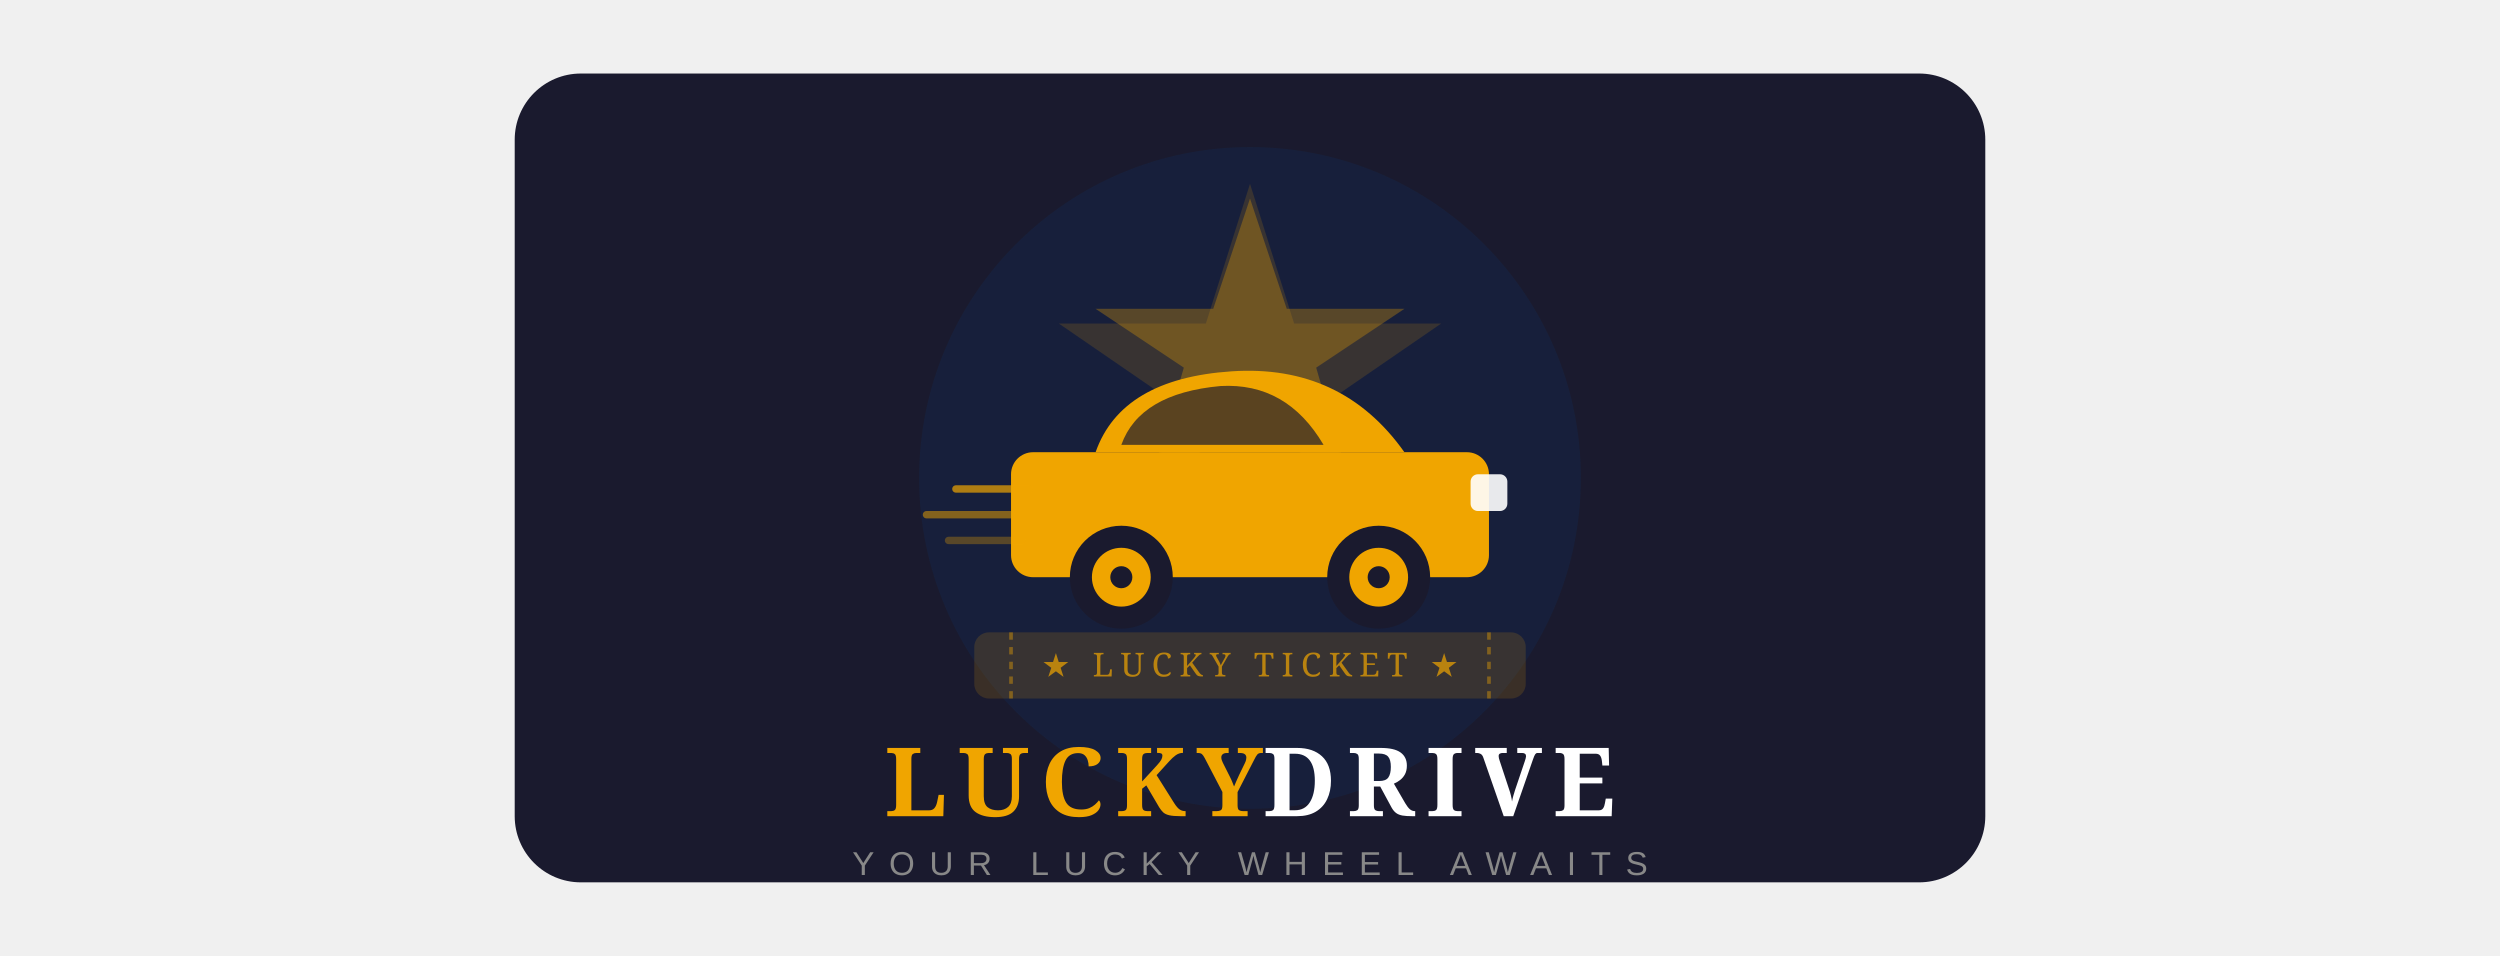
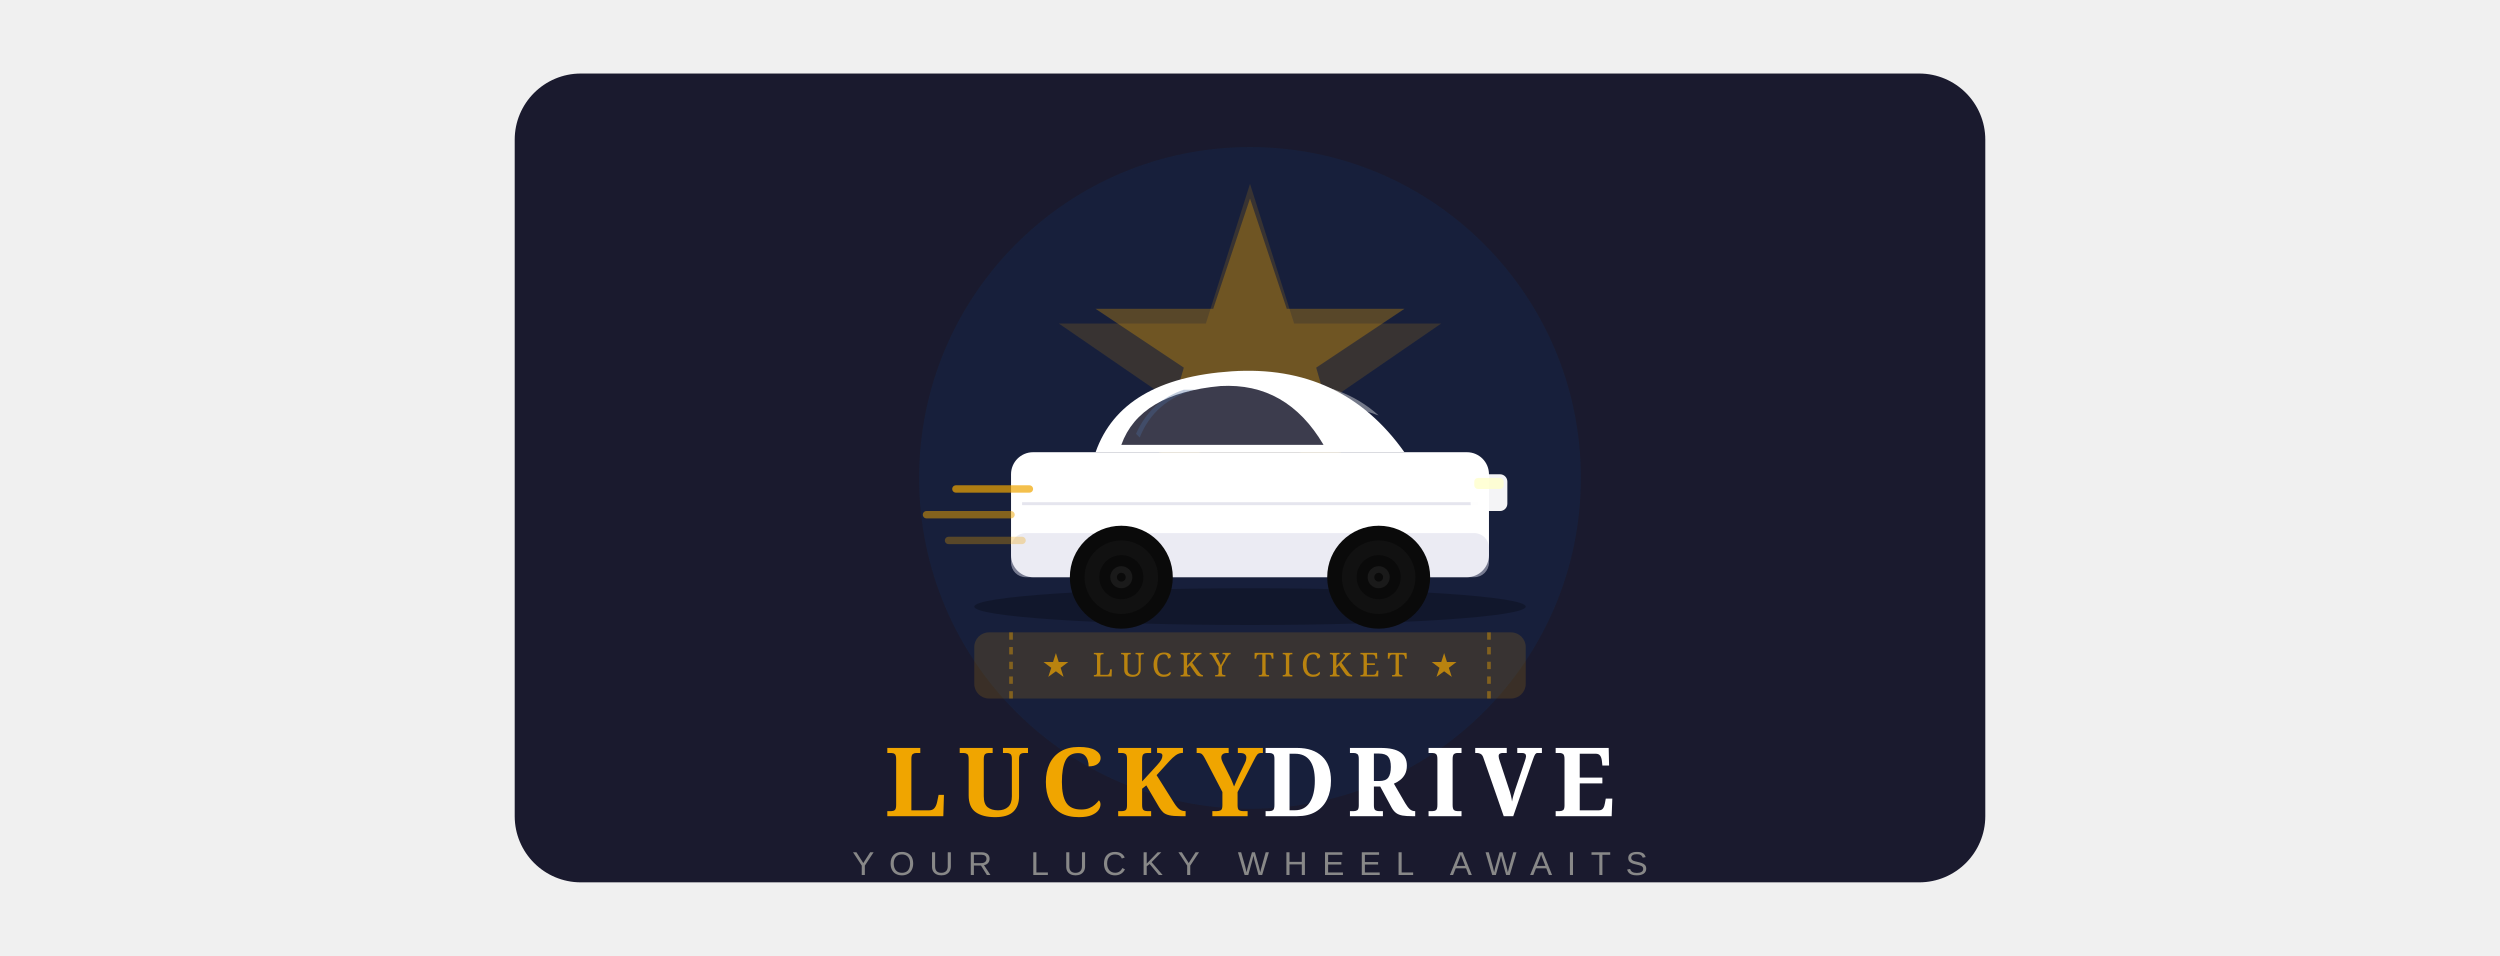
- <svg xmlns="http://www.w3.org/2000/svg" width="100%" viewBox="0 0 680 260" role="img" style="">
-   <rect x="140" y="20" width="400" height="220" rx="18" fill="#1a1a2e" style="fill:rgb(26, 26, 46);stroke:none;color:rgb(255, 255, 255);stroke-width:1px;stroke-linecap:butt;stroke-linejoin:miter;opacity:1;font-family:&quot;Anthropic Sans&quot;, -apple-system, &quot;system-ui&quot;, &quot;Segoe UI&quot;, sans-serif;font-size:16px;font-weight:400;text-anchor:start;dominant-baseline:auto" />
-   <circle cx="340" cy="130" r="90" fill="#16213e" opacity="0.8" style="fill:rgb(22, 33, 62);stroke:none;color:rgb(255, 255, 255);stroke-width:1px;stroke-linecap:butt;stroke-linejoin:miter;opacity:0.8;font-family:&quot;Anthropic Sans&quot;, -apple-system, &quot;system-ui&quot;, &quot;Segoe UI&quot;, sans-serif;font-size:16px;font-weight:400;text-anchor:start;dominant-baseline:auto" />
-   <polygon points="340,50 352,88 392,88 360,110 372,148 340,126 308,148 320,110 288,88 328,88" fill="#f0a500" opacity="0.15" style="fill:rgb(240, 165, 0);stroke:none;color:rgb(255, 255, 255);stroke-width:1px;stroke-linecap:butt;stroke-linejoin:miter;opacity:0.15;font-family:&quot;Anthropic Sans&quot;, -apple-system, &quot;system-ui&quot;, &quot;Segoe UI&quot;, sans-serif;font-size:16px;font-weight:400;text-anchor:start;dominant-baseline:auto" />
-   <polygon points="340,54 350,84 382,84 358,100 367,131 340,115 313,131 322,100 298,84 330,84" fill="#f0a500" opacity="0.3" style="fill:rgb(240, 165, 0);stroke:none;color:rgb(255, 255, 255);stroke-width:1px;stroke-linecap:butt;stroke-linejoin:miter;opacity:0.3;font-family:&quot;Anthropic Sans&quot;, -apple-system, &quot;system-ui&quot;, &quot;Segoe UI&quot;, sans-serif;font-size:16px;font-weight:400;text-anchor:start;dominant-baseline:auto" />
-   <g transform="translate(270, 95)" style="fill:rgb(0, 0, 0);stroke:none;color:rgb(255, 255, 255);stroke-width:1px;stroke-linecap:butt;stroke-linejoin:miter;opacity:1;font-family:&quot;Anthropic Sans&quot;, -apple-system, &quot;system-ui&quot;, &quot;Segoe UI&quot;, sans-serif;font-size:16px;font-weight:400;text-anchor:start;dominant-baseline:auto">
-     <rect x="5" y="28" width="130" height="34" rx="6" fill="#f0a500" style="fill:rgb(240, 165, 0);stroke:none;color:rgb(255, 255, 255);stroke-width:1px;stroke-linecap:butt;stroke-linejoin:miter;opacity:1;font-family:&quot;Anthropic Sans&quot;, -apple-system, &quot;system-ui&quot;, &quot;Segoe UI&quot;, sans-serif;font-size:16px;font-weight:400;text-anchor:start;dominant-baseline:auto" />
-     <path d="M28 28 Q35 8 65 6 Q95 4 112 28 Z" fill="#f0a500" style="fill:rgb(240, 165, 0);stroke:none;color:rgb(255, 255, 255);stroke-width:1px;stroke-linecap:butt;stroke-linejoin:miter;opacity:1;font-family:&quot;Anthropic Sans&quot;, -apple-system, &quot;system-ui&quot;, &quot;Segoe UI&quot;, sans-serif;font-size:16px;font-weight:400;text-anchor:start;dominant-baseline:auto" />
-     <path d="M35 26 Q40 12 62 10 Q80 9 90 26 Z" fill="#1a1a2e" opacity="0.7" style="fill:rgb(26, 26, 46);stroke:none;color:rgb(255, 255, 255);stroke-width:1px;stroke-linecap:butt;stroke-linejoin:miter;opacity:0.7;font-family:&quot;Anthropic Sans&quot;, -apple-system, &quot;system-ui&quot;, &quot;Segoe UI&quot;, sans-serif;font-size:16px;font-weight:400;text-anchor:start;dominant-baseline:auto" />
-     <circle cx="35" cy="62" r="14" fill="#1a1a2e" style="fill:rgb(26, 26, 46);stroke:none;color:rgb(255, 255, 255);stroke-width:1px;stroke-linecap:butt;stroke-linejoin:miter;opacity:1;font-family:&quot;Anthropic Sans&quot;, -apple-system, &quot;system-ui&quot;, &quot;Segoe UI&quot;, sans-serif;font-size:16px;font-weight:400;text-anchor:start;dominant-baseline:auto" />
-     <circle cx="35" cy="62" r="8" fill="#f0a500" style="fill:rgb(240, 165, 0);stroke:none;color:rgb(255, 255, 255);stroke-width:1px;stroke-linecap:butt;stroke-linejoin:miter;opacity:1;font-family:&quot;Anthropic Sans&quot;, -apple-system, &quot;system-ui&quot;, &quot;Segoe UI&quot;, sans-serif;font-size:16px;font-weight:400;text-anchor:start;dominant-baseline:auto" />
-     <circle cx="35" cy="62" r="3" fill="#1a1a2e" style="fill:rgb(26, 26, 46);stroke:none;color:rgb(255, 255, 255);stroke-width:1px;stroke-linecap:butt;stroke-linejoin:miter;opacity:1;font-family:&quot;Anthropic Sans&quot;, -apple-system, &quot;system-ui&quot;, &quot;Segoe UI&quot;, sans-serif;font-size:16px;font-weight:400;text-anchor:start;dominant-baseline:auto" />
-     <circle cx="105" cy="62" r="14" fill="#1a1a2e" style="fill:rgb(26, 26, 46);stroke:none;color:rgb(255, 255, 255);stroke-width:1px;stroke-linecap:butt;stroke-linejoin:miter;opacity:1;font-family:&quot;Anthropic Sans&quot;, -apple-system, &quot;system-ui&quot;, &quot;Segoe UI&quot;, sans-serif;font-size:16px;font-weight:400;text-anchor:start;dominant-baseline:auto" />
-     <circle cx="105" cy="62" r="8" fill="#f0a500" style="fill:rgb(240, 165, 0);stroke:none;color:rgb(255, 255, 255);stroke-width:1px;stroke-linecap:butt;stroke-linejoin:miter;opacity:1;font-family:&quot;Anthropic Sans&quot;, -apple-system, &quot;system-ui&quot;, &quot;Segoe UI&quot;, sans-serif;font-size:16px;font-weight:400;text-anchor:start;dominant-baseline:auto" />
-     <circle cx="105" cy="62" r="3" fill="#1a1a2e" style="fill:rgb(26, 26, 46);stroke:none;color:rgb(255, 255, 255);stroke-width:1px;stroke-linecap:butt;stroke-linejoin:miter;opacity:1;font-family:&quot;Anthropic Sans&quot;, -apple-system, &quot;system-ui&quot;, &quot;Segoe UI&quot;, sans-serif;font-size:16px;font-weight:400;text-anchor:start;dominant-baseline:auto" />
-     <rect x="130" y="34" width="10" height="10" rx="2" fill="#fff" opacity="0.9" style="fill:rgb(255, 255, 255);stroke:none;color:rgb(255, 255, 255);stroke-width:1px;stroke-linecap:butt;stroke-linejoin:miter;opacity:0.9;font-family:&quot;Anthropic Sans&quot;, -apple-system, &quot;system-ui&quot;, &quot;Segoe UI&quot;, sans-serif;font-size:16px;font-weight:400;text-anchor:start;dominant-baseline:auto" />
-     <line x1="-10" y1="38" x2="10" y2="38" stroke="#f0a500" stroke-width="2" stroke-linecap="round" opacity="0.7" style="fill:rgb(0, 0, 0);stroke:rgb(240, 165, 0);color:rgb(255, 255, 255);stroke-width:2px;stroke-linecap:round;stroke-linejoin:miter;opacity:0.7;font-family:&quot;Anthropic Sans&quot;, -apple-system, &quot;system-ui&quot;, &quot;Segoe UI&quot;, sans-serif;font-size:16px;font-weight:400;text-anchor:start;dominant-baseline:auto" />
-     <line x1="-18" y1="45" x2="5" y2="45" stroke="#f0a500" stroke-width="2" stroke-linecap="round" opacity="0.5" style="fill:rgb(0, 0, 0);stroke:rgb(240, 165, 0);color:rgb(255, 255, 255);stroke-width:2px;stroke-linecap:round;stroke-linejoin:miter;opacity:0.5;font-family:&quot;Anthropic Sans&quot;, -apple-system, &quot;system-ui&quot;, &quot;Segoe UI&quot;, sans-serif;font-size:16px;font-weight:400;text-anchor:start;dominant-baseline:auto" />
-     <line x1="-12" y1="52" x2="8" y2="52" stroke="#f0a500" stroke-width="2" stroke-linecap="round" opacity="0.3" style="fill:rgb(0, 0, 0);stroke:rgb(240, 165, 0);color:rgb(255, 255, 255);stroke-width:2px;stroke-linecap:round;stroke-linejoin:miter;opacity:0.3;font-family:&quot;Anthropic Sans&quot;, -apple-system, &quot;system-ui&quot;, &quot;Segoe UI&quot;, sans-serif;font-size:16px;font-weight:400;text-anchor:start;dominant-baseline:auto" />
+ <svg xmlns="http://www.w3.org/2000/svg" viewBox="0 0 680 260" role="img" aria-labelledby="ldLogoTitle ldLogoDesc">
+   <rect x="140" y="20" width="400" height="220" rx="18" fill="#1a1a2e" />
+   <circle cx="340" cy="130" r="90" fill="#16213e" opacity="0.8" />
+   <polygon points="340,50 352,88 392,88 360,110 372,148 340,126 308,148 320,110 288,88 328,88" fill="#f0a500" opacity="0.15" />
+   <polygon points="340,54 350,84 382,84 358,100 367,131 340,115 313,131 322,100 298,84 330,84" fill="#f0a500" opacity="0.3" />
+   <g transform="translate(270, 95)">
+     <ellipse cx="70" cy="70" rx="75" ry="5" fill="#000" opacity="0.25" />
+     <rect x="5" y="28" width="130" height="34" rx="6" fill="#ffffff" />
+     <rect x="5" y="50" width="130" height="12" rx="4" fill="#d8d8e8" opacity="0.5" />
+     <path d="M28 28 Q35 8 65 6 Q95 4 112 28 Z" fill="#ffffff" />
+     <path d="M45 22 Q60 10 80 9 Q95 9 105 18 Q88 12 65 13 Q50 14 45 22 Z" fill="#ffffff" opacity="0.4" />
+     <path d="M35 26 Q40 12 62 10 Q80 9 90 26 Z" fill="#1a1a2e" opacity="0.85" />
+     <path d="M40 24 Q44 14 55 11 L52 11 Q43 14 39 23 Z" fill="#4a6a9a" opacity="0.35" />
+     <line x1="8" y1="42" x2="132" y2="42" stroke="#ccccdd" stroke-width="0.8" opacity="0.5" />
+     <circle cx="35" cy="62" r="14" fill="#0a0a0a" />
+     <circle cx="35" cy="62" r="10" fill="#111111" />
+     <circle cx="35" cy="62" r="6" fill="#0a0a0a" />
+     <circle cx="35" cy="62" r="3" fill="#1a1a1a" />
+     <circle cx="35" cy="62" r="1.2" fill="#0a0a0a" />
+     <circle cx="105" cy="62" r="14" fill="#0a0a0a" />
+     <circle cx="105" cy="62" r="10" fill="#111111" />
+     <circle cx="105" cy="62" r="6" fill="#0a0a0a" />
+     <circle cx="105" cy="62" r="3" fill="#1a1a1a" />
+     <circle cx="105" cy="62" r="1.2" fill="#0a0a0a" />
+     <rect x="130" y="34" width="10" height="10" rx="2" fill="#fff" opacity="0.95" />
+     <rect x="131" y="35" width="8" height="3" rx="1" fill="#ffffcc" opacity="0.8" />
+     <line x1="-10" y1="38" x2="10" y2="38" stroke="#f0a500" stroke-width="2" stroke-linecap="round" opacity="0.7" />
+     <line x1="-18" y1="45" x2="5" y2="45" stroke="#f0a500" stroke-width="2" stroke-linecap="round" opacity="0.5" />
+     <line x1="-12" y1="52" x2="8" y2="52" stroke="#f0a500" stroke-width="2" stroke-linecap="round" opacity="0.3" />
  </g>
-   <rect x="265" y="172" width="150" height="18" rx="4" fill="#f0a500" opacity="0.15" style="fill:rgb(240, 165, 0);stroke:none;color:rgb(255, 255, 255);stroke-width:1px;stroke-linecap:butt;stroke-linejoin:miter;opacity:0.15;font-family:&quot;Anthropic Sans&quot;, -apple-system, &quot;system-ui&quot;, &quot;Segoe UI&quot;, sans-serif;font-size:16px;font-weight:400;text-anchor:start;dominant-baseline:auto" />
-   <line x1="275" y1="172" x2="275" y2="190" stroke="#f0a500" stroke-width="1" stroke-dasharray="2,2" opacity="0.4" style="fill:rgb(0, 0, 0);stroke:rgb(240, 165, 0);color:rgb(255, 255, 255);stroke-width:1px;stroke-dasharray:2px, 2px;stroke-linecap:butt;stroke-linejoin:miter;opacity:0.4;font-family:&quot;Anthropic Sans&quot;, -apple-system, &quot;system-ui&quot;, &quot;Segoe UI&quot;, sans-serif;font-size:16px;font-weight:400;text-anchor:start;dominant-baseline:auto" />
-   <line x1="405" y1="172" x2="405" y2="190" stroke="#f0a500" stroke-width="1" stroke-dasharray="2,2" opacity="0.4" style="fill:rgb(0, 0, 0);stroke:rgb(240, 165, 0);color:rgb(255, 255, 255);stroke-width:1px;stroke-dasharray:2px, 2px;stroke-linecap:butt;stroke-linejoin:miter;opacity:0.4;font-family:&quot;Anthropic Sans&quot;, -apple-system, &quot;system-ui&quot;, &quot;Segoe UI&quot;, sans-serif;font-size:16px;font-weight:400;text-anchor:start;dominant-baseline:auto" />
-   <text x="340" y="184" text-anchor="middle" font-family="Georgia, serif" font-size="9" fill="#f0a500" opacity="0.7" letter-spacing="2" style="fill:rgb(240, 165, 0);stroke:none;color:rgb(255, 255, 255);stroke-width:1px;stroke-linecap:butt;stroke-linejoin:miter;opacity:0.7;font-family:Georgia, serif;font-size:9px;font-weight:400;text-anchor:middle;dominant-baseline:auto">★  LUCKY TICKET  ★</text>
-   <text x="340" y="222" text-anchor="middle" font-family="Georgia, serif" font-size="26" font-weight="700" fill="#f0a500" letter-spacing="3" style="fill:rgb(240, 165, 0);stroke:none;color:rgb(255, 255, 255);stroke-width:1px;stroke-linecap:butt;stroke-linejoin:miter;opacity:1;font-family:Georgia, serif;font-size:26px;font-weight:700;text-anchor:middle;dominant-baseline:auto">LUCKY<tspan fill="#ffffff" style="fill:rgb(255, 255, 255);stroke:none;color:rgb(255, 255, 255);stroke-width:1px;stroke-linecap:butt;stroke-linejoin:miter;opacity:1;font-family:Georgia, serif;font-size:26px;font-weight:700;text-anchor:middle;dominant-baseline:auto">DRIVE</tspan>
+   <rect x="265" y="172" width="150" height="18" rx="4" fill="#f0a500" opacity="0.15" />
+   <line x1="275" y1="172" x2="275" y2="190" stroke="#f0a500" stroke-width="1" stroke-dasharray="2,2" opacity="0.4" />
+   <line x1="405" y1="172" x2="405" y2="190" stroke="#f0a500" stroke-width="1" stroke-dasharray="2,2" opacity="0.4" />
+   <text x="340" y="184" text-anchor="middle" font-family="Georgia, serif" font-size="9" fill="#f0a500" opacity="0.7" letter-spacing="2">★  LUCKY TICKET  ★</text>
+   <text x="340" y="222" text-anchor="middle" font-family="Georgia, serif" font-size="26" font-weight="700" fill="#f0a500" letter-spacing="3">LUCKY<tspan fill="#ffffff">DRIVE</tspan>
  </text>
-   <text x="340" y="238" text-anchor="middle" font-family="Arial, sans-serif" font-size="9" fill="#888" letter-spacing="4" style="fill:rgb(136, 136, 136);stroke:none;color:rgb(255, 255, 255);stroke-width:1px;stroke-linecap:butt;stroke-linejoin:miter;opacity:1;font-family:Arial, sans-serif;font-size:9px;font-weight:400;text-anchor:middle;dominant-baseline:auto">YOUR LUCKY WHEEL AWAITS</text>
+   <text x="340" y="238" text-anchor="middle" font-family="Arial, sans-serif" font-size="9" fill="#888" letter-spacing="4">YOUR LUCKY WHEEL AWAITS</text>
</svg>
